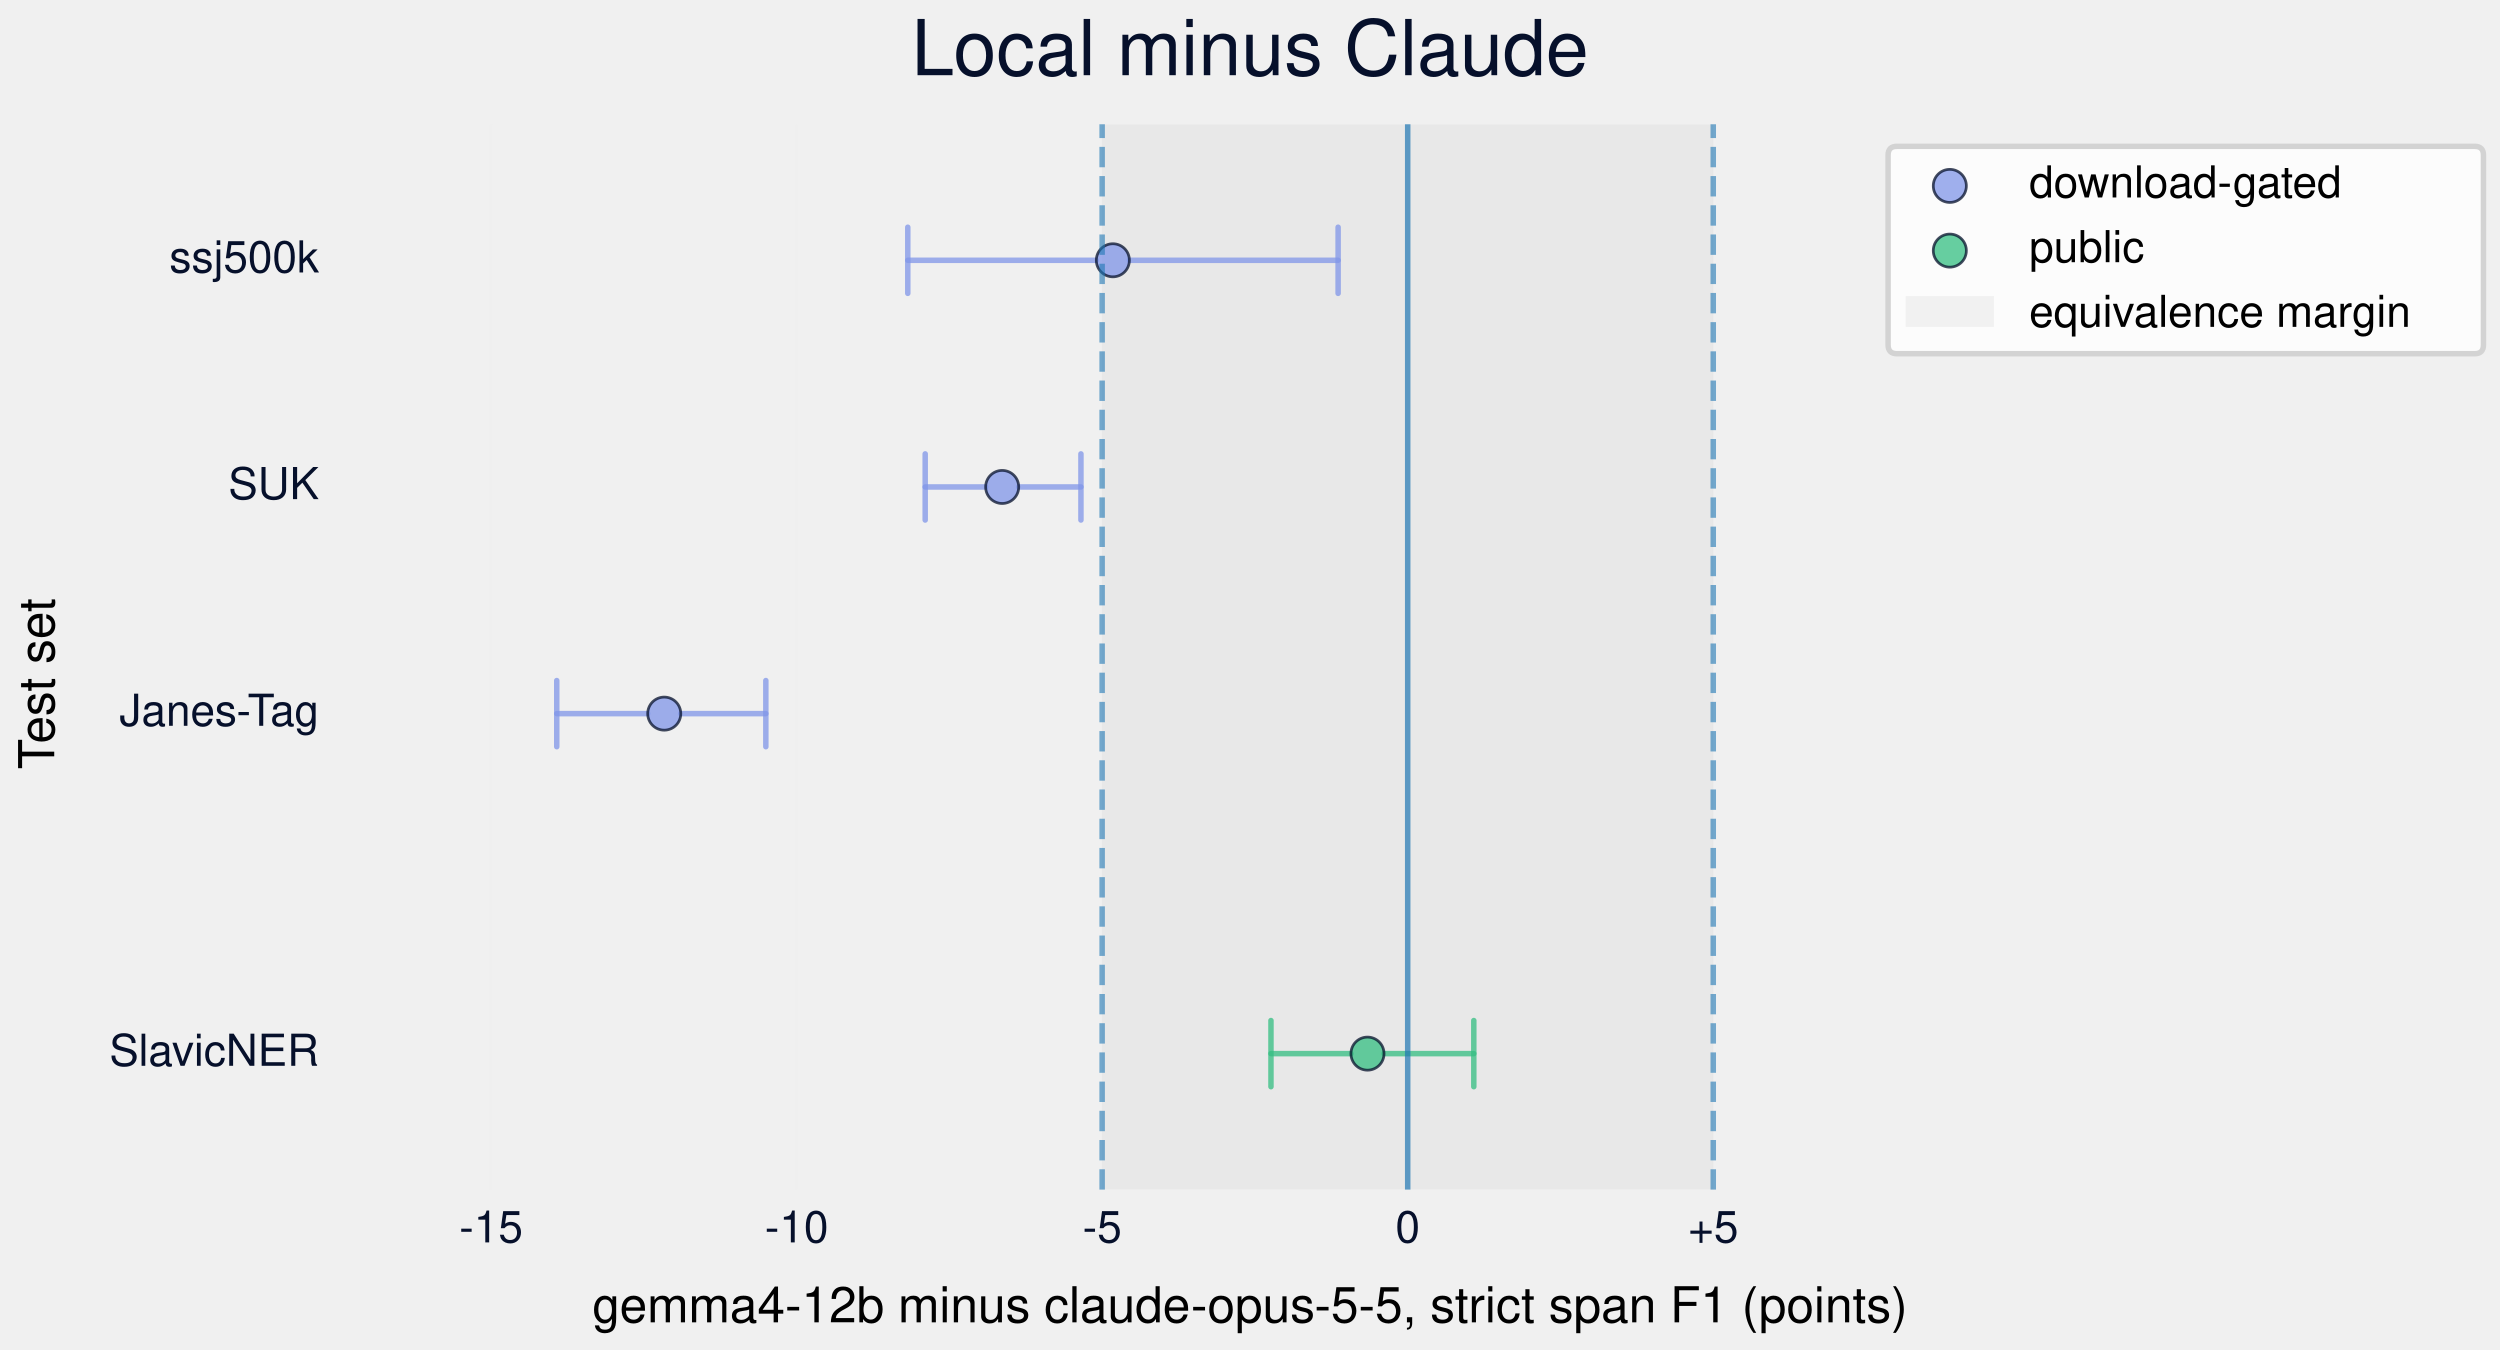
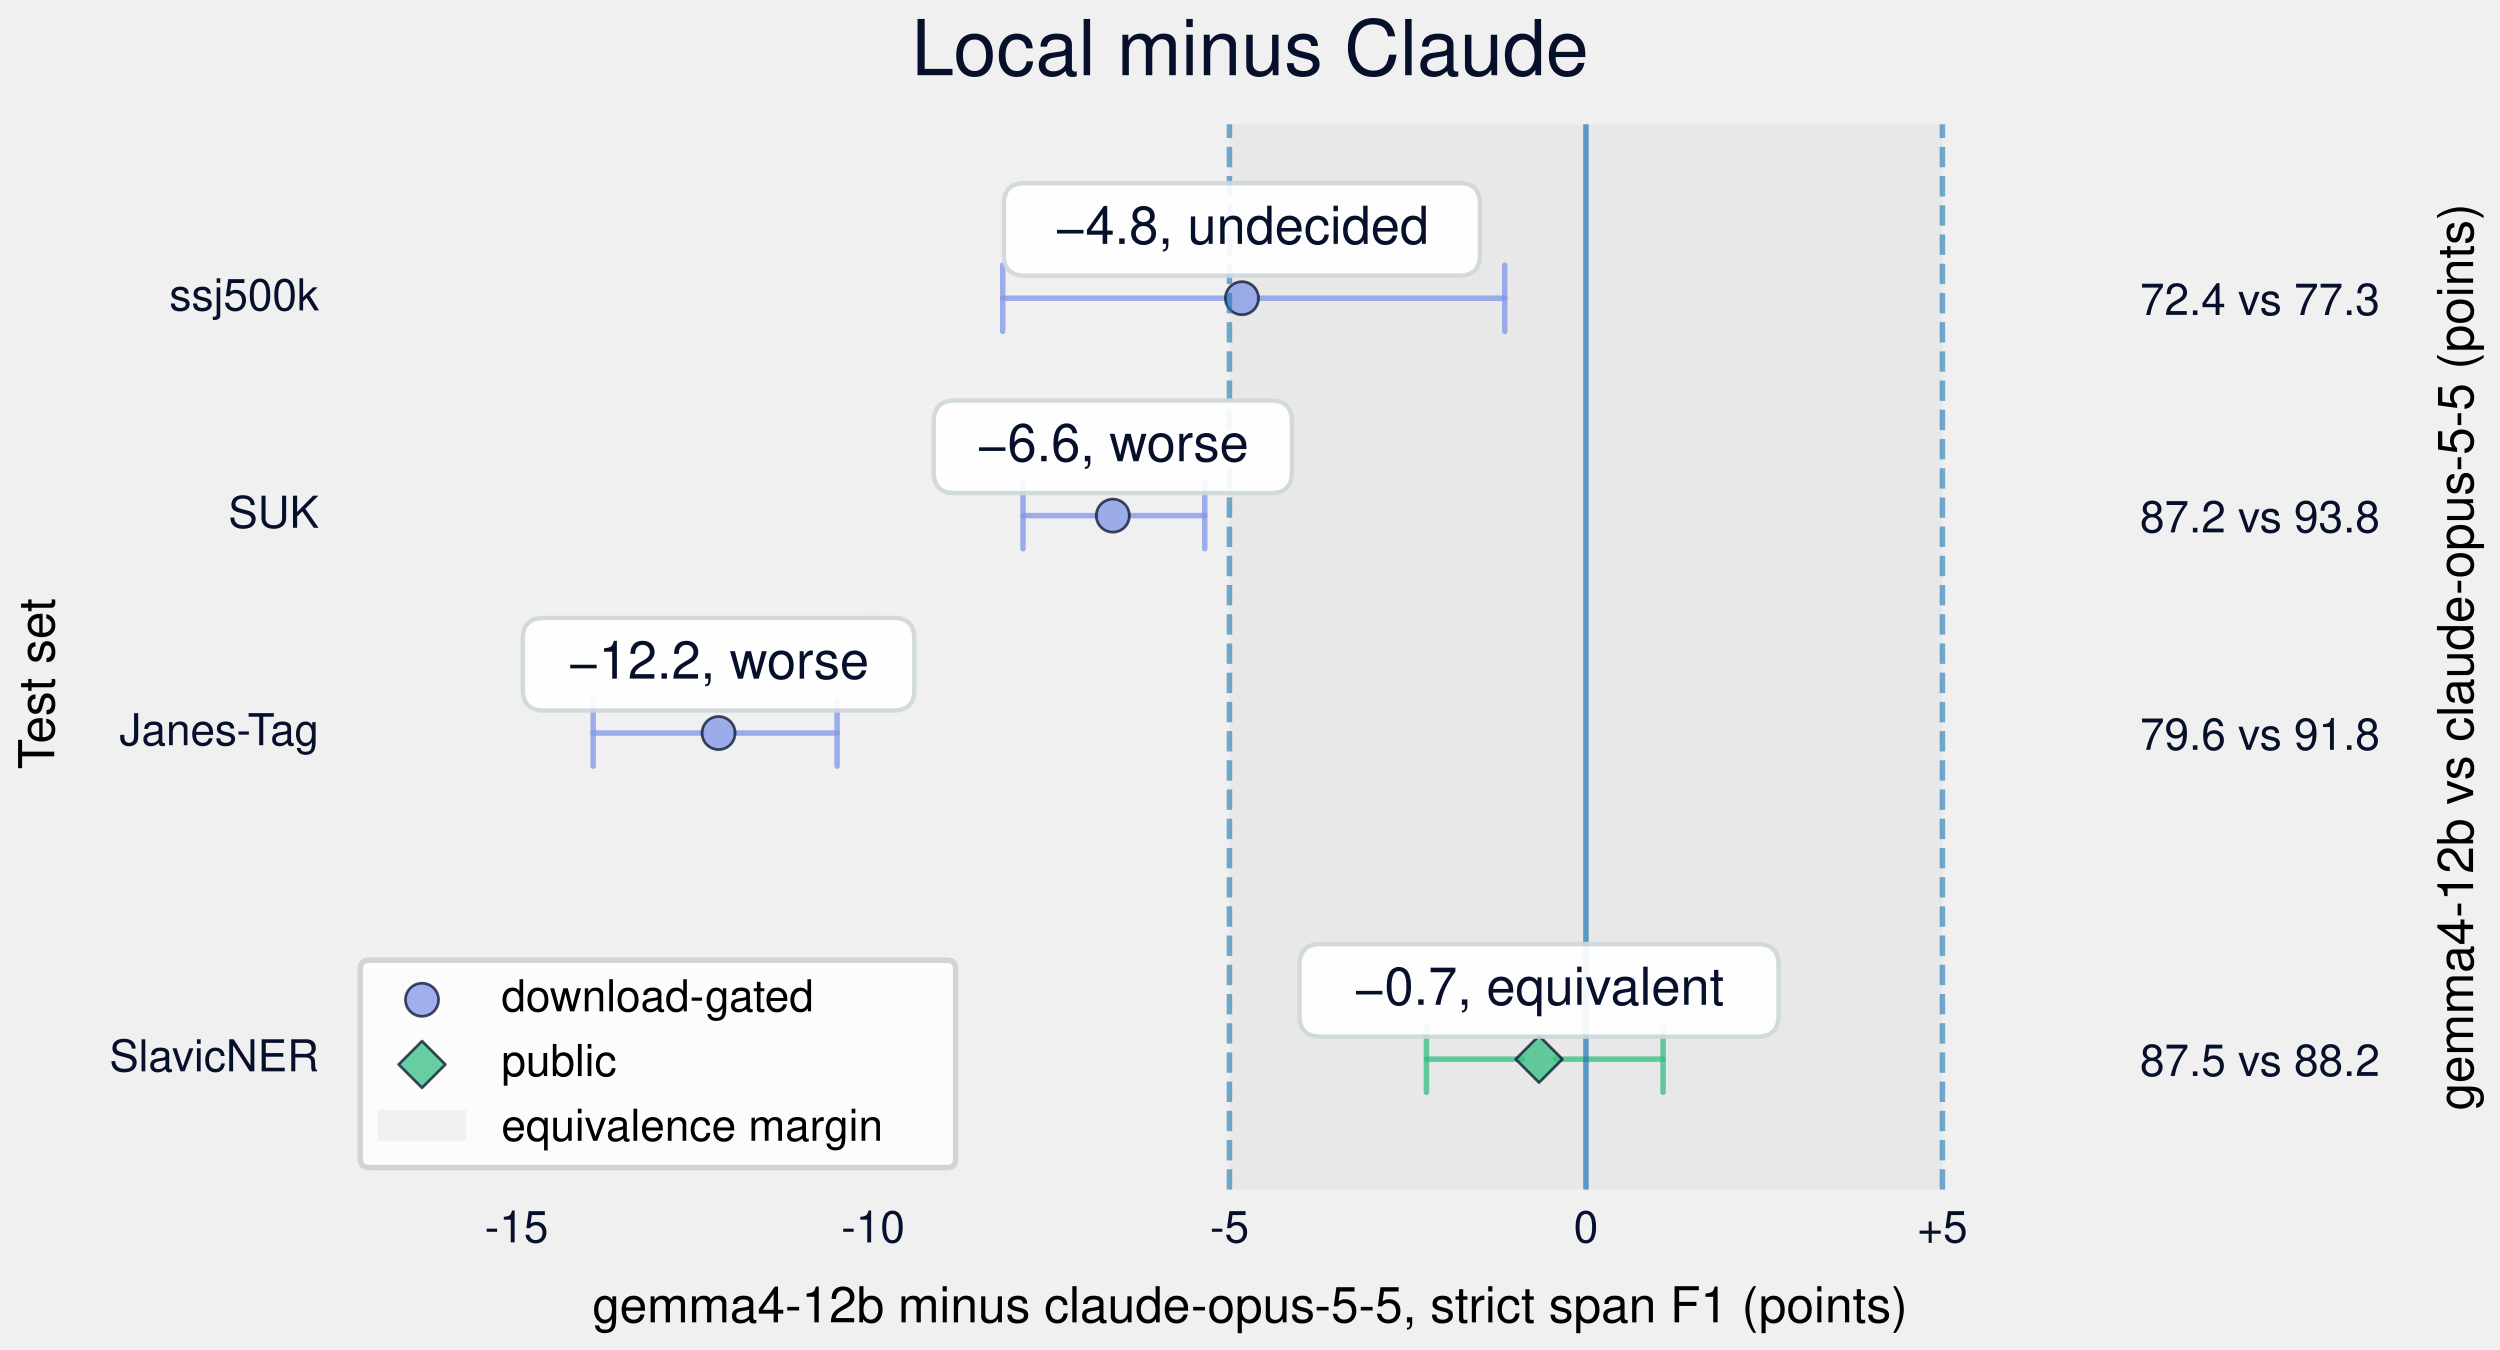
<svg xmlns="http://www.w3.org/2000/svg" xmlns:xlink="http://www.w3.org/1999/xlink" width="453.6pt" height="244.8pt" viewBox="0 0 453.6 244.8" version="1.1">
  <defs>
    <style type="text/css">*{stroke-linejoin: round; stroke-linecap: butt}</style>
  </defs>
  <g id="figure_1">
    <g id="patch_1">
      <path d="M 0 244.8  L 453.6 244.8  L 453.6 0  L 0 0  L 0 244.8  z " style="fill: none" />
    </g>
    <g id="axes_1">
      <g id="patch_2">
-         <path d="M 61.37 215.846  L 338.575 215.846  L 338.575 22.55  L 61.37 22.55  L 61.37 215.846  z " style="fill: none" />
+         <path d="M 61.37 215.846  L 384.777 215.846  L 384.777 22.55  L 61.37 22.55  L 61.37 215.846  z " style="fill: none" />
      </g>
      <g id="matplotlib.axis_1">
        <g id="xtick_1">
          <g id="line2d_1">
-             <path d="M 89.09 215.846  L 89.09 22.55  " clip-path="url(#pa0deb4ff8c)" style="fill: none; stroke: #efefef; stroke-width: 0.5; stroke-linecap: square" />
+             <path d="M 93.71 215.846  L 93.71 22.55  " clip-path="url(#pc0e6937245)" style="fill: none; stroke: #efefef; stroke-width: 0.5; stroke-linecap: square" />
          </g>
          <g id="line2d_2" />
          <g id="text_1">
-             <text style="font-size: 8px; font-family: 'Instrument Sans', 'Helvetica', 'Arial', sans-serif; text-anchor: middle; fill: #06102b" x="89.09" y="225.425" transform="rotate(-0 89.09028 225.4252)">-15</text>
+             <text style="font-size: 8px; font-family: 'Instrument Sans', 'Helvetica', 'Arial', sans-serif; text-anchor: middle; fill: #06102b" x="93.71" y="225.425" transform="rotate(-0 93.7105 225.4252)">-15</text>
          </g>
        </g>
        <g id="xtick_2">
          <g id="line2d_3">
-             <path d="M 144.531 215.846  L 144.531 22.55  " clip-path="url(#pa0deb4ff8c)" style="fill: none; stroke: #efefef; stroke-width: 0.5; stroke-linecap: square" />
+             <path d="M 158.392 215.846  L 158.392 22.55  " clip-path="url(#pc0e6937245)" style="fill: none; stroke: #efefef; stroke-width: 0.5; stroke-linecap: square" />
          </g>
          <g id="line2d_4" />
          <g id="text_2">
-             <text style="font-size: 8px; font-family: 'Instrument Sans', 'Helvetica', 'Arial', sans-serif; text-anchor: middle; fill: #06102b" x="144.531" y="225.425" transform="rotate(-0 144.5313 225.4252)">-10</text>
+             <text style="font-size: 8px; font-family: 'Instrument Sans', 'Helvetica', 'Arial', sans-serif; text-anchor: middle; fill: #06102b" x="158.392" y="225.425" transform="rotate(-0 158.3919 225.4252)">-10</text>
          </g>
        </g>
        <g id="xtick_3">
          <g id="line2d_5">
-             <path d="M 199.972 215.846  L 199.972 22.55  " clip-path="url(#pa0deb4ff8c)" style="fill: none; stroke: #efefef; stroke-width: 0.5; stroke-linecap: square" />
+             <path d="M 223.073 215.846  L 223.073 22.55  " clip-path="url(#pc0e6937245)" style="fill: none; stroke: #efefef; stroke-width: 0.5; stroke-linecap: square" />
          </g>
          <g id="line2d_6" />
          <g id="text_3">
-             <text style="font-size: 8px; font-family: 'Instrument Sans', 'Helvetica', 'Arial', sans-serif; text-anchor: middle; fill: #06102b" x="199.972" y="225.425" transform="rotate(-0 199.9723 225.4252)">-5</text>
+             <text style="font-size: 8px; font-family: 'Instrument Sans', 'Helvetica', 'Arial', sans-serif; text-anchor: middle; fill: #06102b" x="223.073" y="225.425" transform="rotate(-0 223.0734 225.4252)">-5</text>
          </g>
        </g>
        <g id="xtick_4">
          <g id="line2d_7">
-             <path d="M 255.413 215.846  L 255.413 22.55  " clip-path="url(#pa0deb4ff8c)" style="fill: none; stroke: #efefef; stroke-width: 0.5; stroke-linecap: square" />
+             <path d="M 287.755 215.846  L 287.755 22.55  " clip-path="url(#pc0e6937245)" style="fill: none; stroke: #efefef; stroke-width: 0.5; stroke-linecap: square" />
          </g>
          <g id="line2d_8" />
          <g id="text_4">
-             <text style="font-size: 8px; font-family: 'Instrument Sans', 'Helvetica', 'Arial', sans-serif; text-anchor: middle; fill: #06102b" x="255.413" y="225.425" transform="rotate(-0 255.4133 225.4252)">0</text>
+             <text style="font-size: 8px; font-family: 'Instrument Sans', 'Helvetica', 'Arial', sans-serif; text-anchor: middle; fill: #06102b" x="287.755" y="225.425" transform="rotate(-0 287.7548 225.4252)">0</text>
          </g>
        </g>
        <g id="xtick_5">
          <g id="line2d_9">
-             <path d="M 310.854 215.846  L 310.854 22.55  " clip-path="url(#pa0deb4ff8c)" style="fill: none; stroke: #efefef; stroke-width: 0.5; stroke-linecap: square" />
+             <path d="M 352.436 215.846  L 352.436 22.55  " clip-path="url(#pc0e6937245)" style="fill: none; stroke: #efefef; stroke-width: 0.5; stroke-linecap: square" />
          </g>
          <g id="line2d_10" />
          <g id="text_5">
-             <text style="font-size: 8px; font-family: 'Instrument Sans', 'Helvetica', 'Arial', sans-serif; text-anchor: middle; fill: #06102b" x="310.854" y="225.425" transform="rotate(-0 310.8543 225.4252)">+5</text>
+             <text style="font-size: 8px; font-family: 'Instrument Sans', 'Helvetica', 'Arial', sans-serif; text-anchor: middle; fill: #06102b" x="352.436" y="225.425" transform="rotate(-0 352.4362 225.4252)">+5</text>
          </g>
        </g>
      </g>
      <g id="matplotlib.axis_2">
        <g id="ytick_1">
          <g id="line2d_11" />
          <g id="text_6">
-             <text style="font-size: 8px; font-family: 'Instrument Sans', 'Helvetica', 'Arial', sans-serif; text-anchor: end; fill: #06102b" x="57.87" y="49.434" transform="rotate(-0 57.86978 49.43373)">ssj500k</text>
+             <text style="font-size: 8px; font-family: 'Instrument Sans', 'Helvetica', 'Arial', sans-serif; text-anchor: end; fill: #06102b" x="57.87" y="56.316" transform="rotate(-0 57.86978 56.31619)">ssj500k</text>
          </g>
        </g>
        <g id="ytick_2">
          <g id="line2d_12" />
          <g id="text_7">
-             <text style="font-size: 8px; font-family: 'Instrument Sans', 'Helvetica', 'Arial', sans-serif; text-anchor: end; fill: #06102b" x="57.87" y="90.561" transform="rotate(-0 57.86978 90.56061)">SUK</text>
+             <text style="font-size: 8px; font-family: 'Instrument Sans', 'Helvetica', 'Arial', sans-serif; text-anchor: end; fill: #06102b" x="57.87" y="95.764" transform="rotate(-0 57.86978 95.76443)">SUK</text>
          </g>
        </g>
        <g id="ytick_3">
          <g id="line2d_13" />
          <g id="text_8">
-             <text style="font-size: 8px; font-family: 'Instrument Sans', 'Helvetica', 'Arial', sans-serif; text-anchor: end; fill: #06102b" x="57.87" y="131.688" transform="rotate(-0 57.86978 131.6875)">Janes-Tag</text>
+             <text style="font-size: 8px; font-family: 'Instrument Sans', 'Helvetica', 'Arial', sans-serif; text-anchor: end; fill: #06102b" x="57.87" y="135.213" transform="rotate(-0 57.86978 135.2127)">Janes-Tag</text>
          </g>
        </g>
        <g id="ytick_4">
          <g id="line2d_14" />
          <g id="text_9">
-             <text style="font-size: 8px; font-family: 'Instrument Sans', 'Helvetica', 'Arial', sans-serif; text-anchor: end; fill: #06102b" x="57.87" y="193.378" transform="rotate(-0 57.86978 193.3778)">SlavicNER</text>
+             <text style="font-size: 8px; font-family: 'Instrument Sans', 'Helvetica', 'Arial', sans-serif; text-anchor: end; fill: #06102b" x="57.87" y="194.385" transform="rotate(-0 57.86978 194.385)">SlavicNER</text>
          </g>
        </g>
      </g>
      <g id="patch_3">
-         <path d="M 199.972 215.846  L 310.854 215.846  L 310.854 22.55  L 199.972 22.55  z " clip-path="url(#pa0deb4ff8c)" style="fill: #cfcfcf; opacity: 0.25" />
+         <path d="M 223.073 215.846  L 352.436 215.846  L 352.436 22.55  L 223.073 22.55  z " clip-path="url(#pc0e6937245)" style="fill: #cfcfcf; opacity: 0.25" />
      </g>
      <g id="patch_4">
-         <path d="M 198.915 47.226  Q 181.811 47.226 164.708 47.226  " clip-path="url(#pa0deb4ff8c)" style="fill: none; opacity: 0.75; stroke: #8096e8; stroke-linecap: round" />
-         <path d="M 164.708 41.226  L 164.708 41.226  L 164.708 53.226  L 164.708 53.226  " clip-path="url(#pa0deb4ff8c)" style="fill: none; opacity: 0.75; stroke: #8096e8; stroke-linecap: round" />
+         <path d="M 222.341 54.109  Q 202.136 54.109 181.931 54.109  " clip-path="url(#pc0e6937245)" style="fill: none; opacity: 0.75; stroke: #8096e8; stroke-linecap: round" />
+         <path d="M 181.931 48.109  L 181.931 48.109  L 181.931 60.109  L 181.931 60.109  " clip-path="url(#pc0e6937245)" style="fill: none; opacity: 0.75; stroke: #8096e8; stroke-linecap: round" />
      </g>
      <g id="patch_5">
-         <path d="M 204.916 47.226  Q 223.851 47.226 242.787 47.226  " clip-path="url(#pa0deb4ff8c)" style="fill: none; opacity: 0.75; stroke: #8096e8; stroke-linecap: round" />
-         <path d="M 242.787 53.226  L 242.787 53.226  L 242.787 41.226  L 242.787 41.226  " clip-path="url(#pa0deb4ff8c)" style="fill: none; opacity: 0.75; stroke: #8096e8; stroke-linecap: round" />
+         <path d="M 228.343 54.109  Q 250.684 54.109 273.024 54.109  " clip-path="url(#pc0e6937245)" style="fill: none; opacity: 0.75; stroke: #8096e8; stroke-linecap: round" />
+         <path d="M 273.024 60.109  L 273.024 60.109  L 273.024 48.109  L 273.024 48.109  " clip-path="url(#pc0e6937245)" style="fill: none; opacity: 0.75; stroke: #8096e8; stroke-linecap: round" />
      </g>
      <g id="patch_6">
-         <path d="M 178.837 88.353  Q 173.352 88.353 167.867 88.353  " clip-path="url(#pa0deb4ff8c)" style="fill: none; opacity: 0.75; stroke: #8096e8; stroke-linecap: round" />
-         <path d="M 167.867 82.353  L 167.867 82.353  L 167.867 94.353  L 167.867 94.353  " clip-path="url(#pa0deb4ff8c)" style="fill: none; opacity: 0.75; stroke: #8096e8; stroke-linecap: round" />
+         <path d="M 198.909 93.557  Q 192.263 93.557 185.617 93.557  " clip-path="url(#pc0e6937245)" style="fill: none; opacity: 0.75; stroke: #8096e8; stroke-linecap: round" />
+         <path d="M 185.617 87.557  L 185.617 87.557  L 185.617 99.557  L 185.617 99.557  " clip-path="url(#pc0e6937245)" style="fill: none; opacity: 0.75; stroke: #8096e8; stroke-linecap: round" />
      </g>
      <g id="patch_7">
-         <path d="M 184.832 88.353  Q 190.479 88.353 196.126 88.353  " clip-path="url(#pa0deb4ff8c)" style="fill: none; opacity: 0.75; stroke: #8096e8; stroke-linecap: round" />
-         <path d="M 196.126 94.353  L 196.126 94.353  L 196.126 82.353  L 196.126 82.353  " clip-path="url(#pa0deb4ff8c)" style="fill: none; opacity: 0.75; stroke: #8096e8; stroke-linecap: round" />
+         <path d="M 204.913 93.557  Q 211.749 93.557 218.586 93.557  " clip-path="url(#pc0e6937245)" style="fill: none; opacity: 0.75; stroke: #8096e8; stroke-linecap: round" />
+         <path d="M 218.586 99.557  L 218.586 99.557  L 218.586 87.557  L 218.586 87.557  " clip-path="url(#pc0e6937245)" style="fill: none; opacity: 0.75; stroke: #8096e8; stroke-linecap: round" />
      </g>
      <g id="patch_8">
-         <path d="M 117.516 129.48  Q 109.266 129.48 101.016 129.48  " clip-path="url(#pa0deb4ff8c)" style="fill: none; opacity: 0.75; stroke: #8096e8; stroke-linecap: round" />
-         <path d="M 101.016 123.48  L 101.016 123.48  L 101.016 135.48  L 101.016 135.48  " clip-path="url(#pa0deb4ff8c)" style="fill: none; opacity: 0.75; stroke: #8096e8; stroke-linecap: round" />
+         <path d="M 127.377 133.005  Q 117.5 133.005 107.624 133.005  " clip-path="url(#pc0e6937245)" style="fill: none; opacity: 0.75; stroke: #8096e8; stroke-linecap: round" />
+         <path d="M 107.624 127.005  L 107.624 127.005  L 107.624 139.005  L 107.624 139.005  " clip-path="url(#pc0e6937245)" style="fill: none; opacity: 0.75; stroke: #8096e8; stroke-linecap: round" />
      </g>
      <g id="patch_9">
-         <path d="M 123.522 129.48  Q 131.238 129.48 138.954 129.48  " clip-path="url(#pa0deb4ff8c)" style="fill: none; opacity: 0.75; stroke: #8096e8; stroke-linecap: round" />
-         <path d="M 138.954 135.48  L 138.954 135.48  L 138.954 123.48  L 138.954 123.48  " clip-path="url(#pa0deb4ff8c)" style="fill: none; opacity: 0.75; stroke: #8096e8; stroke-linecap: round" />
+         <path d="M 133.38 133.005  Q 142.633 133.005 151.885 133.005  " clip-path="url(#pc0e6937245)" style="fill: none; opacity: 0.75; stroke: #8096e8; stroke-linecap: round" />
+         <path d="M 151.885 139.005  L 151.885 139.005  L 151.885 127.005  L 151.885 127.005  " clip-path="url(#pc0e6937245)" style="fill: none; opacity: 0.75; stroke: #8096e8; stroke-linecap: round" />
      </g>
      <g id="patch_10">
-         <path d="M 245.12 191.17  Q 237.861 191.17 230.603 191.17  " clip-path="url(#pa0deb4ff8c)" style="fill: none; opacity: 0.75; stroke: #34be82; stroke-linecap: round" />
-         <path d="M 230.603 185.17  L 230.603 185.17  L 230.603 197.17  L 230.603 197.17  " clip-path="url(#pa0deb4ff8c)" style="fill: none; opacity: 0.75; stroke: #34be82; stroke-linecap: round" />
+         <path d="M 276.244 192.178  Q 267.527 192.178 258.809 192.178  " clip-path="url(#pc0e6937245)" style="fill: none; opacity: 0.75; stroke: #34be82; stroke-linecap: round" />
+         <path d="M 258.809 186.178  L 258.809 186.178  L 258.809 198.178  L 258.809 198.178  " clip-path="url(#pc0e6937245)" style="fill: none; opacity: 0.75; stroke: #34be82; stroke-linecap: round" />
      </g>
      <g id="patch_11">
-         <path d="M 251.117 191.17  Q 259.262 191.17 267.407 191.17  " clip-path="url(#pa0deb4ff8c)" style="fill: none; opacity: 0.75; stroke: #34be82; stroke-linecap: round" />
-         <path d="M 267.407 197.17  L 267.407 197.17  L 267.407 185.17  L 267.407 185.17  " clip-path="url(#pa0deb4ff8c)" style="fill: none; opacity: 0.75; stroke: #34be82; stroke-linecap: round" />
+         <path d="M 282.245 192.178  Q 291.996 192.178 301.748 192.178  " clip-path="url(#pc0e6937245)" style="fill: none; opacity: 0.75; stroke: #34be82; stroke-linecap: round" />
+         <path d="M 301.748 198.178  L 301.748 198.178  L 301.748 186.178  L 301.748 186.178  " clip-path="url(#pc0e6937245)" style="fill: none; opacity: 0.75; stroke: #34be82; stroke-linecap: round" />
      </g>
      <g id="PathCollection_1">
        <defs>
          <path id="mfeded233cc" d="M 0 3  C 0.796 3 1.559 2.684 2.121 2.121  C 2.684 1.559 3 0.796 3 0  C 3 -0.796 2.684 -1.559 2.121 -2.121  C 1.559 -2.684 0.796 -3 0 -3  C -0.796 -3 -1.559 -2.684 -2.121 -2.121  C -2.684 -1.559 -3 -0.796 -3 0  C -3 0.796 -2.684 1.559 -2.121 2.121  C -1.559 2.684 -0.796 3 0 3  z " style="stroke: #06102b; stroke-opacity: 0.75; stroke-width: 0.5" />
        </defs>
-         <g clip-path="url(#pa0deb4ff8c)">
-           <use xlink:href="#mfeded233cc" x="201.917" y="47.226" style="fill: #8096e8; fill-opacity: 0.75; stroke: #06102b; stroke-opacity: 0.75; stroke-width: 0.5" />
-           <use xlink:href="#mfeded233cc" x="181.835" y="88.353" style="fill: #8096e8; fill-opacity: 0.75; stroke: #06102b; stroke-opacity: 0.75; stroke-width: 0.5" />
-           <use xlink:href="#mfeded233cc" x="120.521" y="129.48" style="fill: #8096e8; fill-opacity: 0.75; stroke: #06102b; stroke-opacity: 0.75; stroke-width: 0.5" />
+         <g clip-path="url(#pc0e6937245)">
+           <use xlink:href="#mfeded233cc" x="225.343" y="54.109" style="fill: #8096e8; fill-opacity: 0.75; stroke: #06102b; stroke-opacity: 0.75; stroke-width: 0.5" />
+           <use xlink:href="#mfeded233cc" x="201.913" y="93.557" style="fill: #8096e8; fill-opacity: 0.75; stroke: #06102b; stroke-opacity: 0.75; stroke-width: 0.5" />
+           <use xlink:href="#mfeded233cc" x="130.379" y="133.005" style="fill: #8096e8; fill-opacity: 0.75; stroke: #06102b; stroke-opacity: 0.75; stroke-width: 0.5" />
        </g>
      </g>
      <g id="PathCollection_2">
        <defs>
-           <path id="m868befa933" d="M 0 3  C 0.796 3 1.559 2.684 2.121 2.121  C 2.684 1.559 3 0.796 3 0  C 3 -0.796 2.684 -1.559 2.121 -2.121  C 1.559 -2.684 0.796 -3 0 -3  C -0.796 -3 -1.559 -2.684 -2.121 -2.121  C -2.684 -1.559 -3 -0.796 -3 0  C -3 0.796 -2.684 1.559 -2.121 2.121  C -1.559 2.684 -0.796 3 0 3  z " style="stroke: #06102b; stroke-opacity: 0.75; stroke-width: 0.5" />
+           <path id="mbc0499ca08" d="M -0 4.243  L 4.243 0  L 0 -4.243  L -4.243 -0  z " style="stroke: #06102b; stroke-opacity: 0.75; stroke-width: 0.5" />
        </defs>
-         <g clip-path="url(#pa0deb4ff8c)">
-           <use xlink:href="#m868befa933" x="248.117" y="191.17" style="fill: #34be82; fill-opacity: 0.75; stroke: #06102b; stroke-opacity: 0.75; stroke-width: 0.5" />
+         <g clip-path="url(#pc0e6937245)">
+           <use xlink:href="#mbc0499ca08" x="279.242" y="192.178" style="fill: #34be82; fill-opacity: 0.75; stroke: #06102b; stroke-opacity: 0.75; stroke-width: 0.5" />
        </g>
      </g>
      <g id="LineCollection_1">
-         <path d="M 255.413 215.846  L 255.413 22.55  " clip-path="url(#pa0deb4ff8c)" style="fill: none; stroke: #1f77b4; stroke-opacity: 0.7" />
+         <path d="M 287.755 215.846  L 287.755 22.55  " clip-path="url(#pc0e6937245)" style="fill: none; stroke: #1f77b4; stroke-opacity: 0.7" />
      </g>
      <g id="LineCollection_2">
-         <path d="M 199.972 215.846  L 199.972 22.55  " clip-path="url(#pa0deb4ff8c)" style="fill: none; stroke-dasharray: 3.7,1.6; stroke-dashoffset: 0; stroke: #1f77b4; stroke-opacity: 0.6" />
+         <path d="M 223.073 215.846  L 223.073 22.55  " clip-path="url(#pc0e6937245)" style="fill: none; stroke-dasharray: 3.7,1.6; stroke-dashoffset: 0; stroke: #1f77b4; stroke-opacity: 0.6" />
      </g>
      <g id="LineCollection_3">
-         <path d="M 310.854 215.846  L 310.854 22.55  " clip-path="url(#pa0deb4ff8c)" style="fill: none; stroke-dasharray: 3.7,1.6; stroke-dashoffset: 0; stroke: #1f77b4; stroke-opacity: 0.6" />
+         <path d="M 352.436 215.846  L 352.436 22.55  " clip-path="url(#pc0e6937245)" style="fill: none; stroke-dasharray: 3.7,1.6; stroke-dashoffset: 0; stroke: #1f77b4; stroke-opacity: 0.6" />
+       </g>
+       <g id="text_10">
+         <g id="patch_12">
+           <path d="M 185.945 50.019  L 264.74 50.019  Q 268.54 50.019 268.54 46.219  L 268.54 37.025  Q 268.54 33.225 264.74 33.225  L 185.945 33.225  Q 182.145 33.225 182.145 37.025  L 182.145 46.219  Q 182.145 50.019 185.945 50.019  z " style="fill: #ffffff; opacity: 0.92; stroke: #cfd8dc; stroke-width: 0.8; stroke-linejoin: miter" />
+         </g>
+         <text style="font-size: 9.5px; font-family: 'Instrument Sans', 'Helvetica', 'Arial', sans-serif; text-anchor: middle; fill: #06102b" x="225.343" y="44.243" transform="rotate(-0 225.3427 44.24334)">−4.8, undecided</text>
+       </g>
+       <g id="text_11">
+         <g id="patch_13">
+           <path d="M 173.218 89.467  L 230.607 89.467  Q 234.407 89.467 234.407 85.667  L 234.407 76.473  Q 234.407 72.673 230.607 72.673  L 173.218 72.673  Q 169.418 72.673 169.418 76.473  L 169.418 85.667  Q 169.418 89.467 173.218 89.467  z " style="fill: #ffffff; opacity: 0.92; stroke: #cfd8dc; stroke-width: 0.8; stroke-linejoin: miter" />
+         </g>
+         <text style="font-size: 9.5px; font-family: 'Instrument Sans', 'Helvetica', 'Arial', sans-serif; text-anchor: middle; fill: #06102b" x="201.913" y="83.692" transform="rotate(-0 201.9127 83.69158)">−6.6, worse</text>
+       </g>
+       <g id="text_12">
+         <g id="patch_14">
+           <path d="M 98.663 128.916  L 162.096 128.916  Q 165.896 128.916 165.896 125.116  L 165.896 115.921  Q 165.896 112.121 162.096 112.121  L 98.663 112.121  Q 94.863 112.121 94.863 115.921  L 94.863 125.116  Q 94.863 128.916 98.663 128.916  z " style="fill: #ffffff; opacity: 0.92; stroke: #cfd8dc; stroke-width: 0.8; stroke-linejoin: miter" />
+         </g>
+         <text style="font-size: 9.5px; font-family: 'Instrument Sans', 'Helvetica', 'Arial', sans-serif; text-anchor: middle; fill: #06102b" x="130.379" y="123.14" transform="rotate(-0 130.3795 123.1398)">−12.2, worse</text>
+       </g>
+       <g id="text_13">
+         <g id="patch_15">
+           <path d="M 239.584 188.088  L 318.901 188.088  Q 322.701 188.088 322.701 184.288  L 322.701 175.094  Q 322.701 171.294 318.901 171.294  L 239.584 171.294  Q 235.784 171.294 235.784 175.094  L 235.784 184.288  Q 235.784 188.088 239.584 188.088  z " style="fill: #ffffff; opacity: 0.92; stroke: #cfd8dc; stroke-width: 0.8; stroke-linejoin: miter" />
+         </g>
+         <text style="font-size: 9.5px; font-family: 'Instrument Sans', 'Helvetica', 'Arial', sans-serif; text-anchor: middle; fill: #06102b" x="279.242" y="182.312" transform="rotate(-0 279.2424 182.3122)">−0.7, equivalent</text>
      </g>
      <g id="legend_1">
-         <g id="patch_12">
-           <path d="M 344.175 64.178  L 449 64.178  Q 450.6 64.178 450.6 62.578  L 450.6 28.15  Q 450.6 26.55 449 26.55  L 344.175 26.55  Q 342.575 26.55 342.575 28.15  L 342.575 62.578  Q 342.575 64.178 344.175 64.178  z " style="fill: #ffffff; opacity: 0.8; stroke: #cccccc; stroke-linejoin: miter" />
+         <g id="patch_16">
+           <path d="M 66.97 211.846  L 171.795 211.846  Q 173.395 211.846 173.395 210.246  L 173.395 175.819  Q 173.395 174.219 171.795 174.219  L 66.97 174.219  Q 65.37 174.219 65.37 175.819  L 65.37 210.246  Q 65.37 211.846 66.97 211.846  z " style="fill: #ffffff; opacity: 0.8; stroke: #cccccc; stroke-linejoin: miter" />
        </g>
        <g id="PathCollection_3">
          <g>
-             <use xlink:href="#mfeded233cc" x="353.775" y="33.729" style="fill: #8096e8; fill-opacity: 0.75; stroke: #06102b; stroke-opacity: 0.75; stroke-width: 0.5" />
-           </g>
-         </g>
-         <g id="text_10">
-           <text style="font-size: 8px; font-family: 'Instrument Sans', 'Helvetica', 'Arial', sans-serif; text-anchor: start" x="368.175" y="35.829" transform="rotate(-0 368.1748 35.82885)">download-gated</text>
+             <use xlink:href="#mfeded233cc" x="76.57" y="181.398" style="fill: #8096e8; fill-opacity: 0.75; stroke: #06102b; stroke-opacity: 0.75; stroke-width: 0.5" />
+           </g>
+         </g>
+         <g id="text_14">
+           <text style="font-size: 8px; font-family: 'Instrument Sans', 'Helvetica', 'Arial', sans-serif; text-anchor: start" x="90.97" y="183.498" transform="rotate(-0 90.96978 183.4977)">download-gated</text>
        </g>
        <g id="PathCollection_4">
          <g>
-             <use xlink:href="#m868befa933" x="353.775" y="45.471" style="fill: #34be82; fill-opacity: 0.75; stroke: #06102b; stroke-opacity: 0.75; stroke-width: 0.5" />
-           </g>
-         </g>
-         <g id="text_11">
-           <text style="font-size: 8px; font-family: 'Instrument Sans', 'Helvetica', 'Arial', sans-serif; text-anchor: start" x="368.175" y="47.571" transform="rotate(-0 368.1748 47.57135)">public</text>
-         </g>
-         <g id="patch_13">
-           <path d="M 345.775 59.314  L 361.775 59.314  L 361.775 53.714  L 345.775 53.714  z " style="fill: #cfcfcf; opacity: 0.25" />
-         </g>
-         <g id="text_12">
-           <text style="font-size: 8px; font-family: 'Instrument Sans', 'Helvetica', 'Arial', sans-serif; text-anchor: start" x="368.175" y="59.314" transform="rotate(-0 368.1748 59.31385)">equivalence margin</text>
-         </g>
-       </g>
-     </g>
-     <g id="text_13">
+             <use xlink:href="#mbc0499ca08" x="76.57" y="193.14" style="fill: #34be82; fill-opacity: 0.75; stroke: #06102b; stroke-opacity: 0.75; stroke-width: 0.5" />
+           </g>
+         </g>
+         <g id="text_15">
+           <text style="font-size: 8px; font-family: 'Instrument Sans', 'Helvetica', 'Arial', sans-serif; text-anchor: start" x="90.97" y="195.24" transform="rotate(-0 90.96978 195.2402)">public</text>
+         </g>
+         <g id="patch_17">
+           <path d="M 68.57 206.983  L 84.57 206.983  L 84.57 201.383  L 68.57 201.383  z " style="fill: #cfcfcf; opacity: 0.25" />
+         </g>
+         <g id="text_16">
+           <text style="font-size: 8px; font-family: 'Instrument Sans', 'Helvetica', 'Arial', sans-serif; text-anchor: start" x="90.97" y="206.983" transform="rotate(-0 90.96978 206.9827)">equivalence margin</text>
+         </g>
+       </g>
+     </g>
+     <g id="axes_2">
+       <g id="matplotlib.axis_3">
+         <g id="ytick_5">
+           <g id="line2d_15" />
+           <g id="text_17">
+             <text style="font-size: 8px; font-family: 'Instrument Sans', 'Helvetica', 'Arial', sans-serif; text-anchor: start; fill: #06102b" x="388.277" y="57.148" transform="rotate(-0 388.2769 57.14806)">72.4 vs 77.3</text>
+           </g>
+         </g>
+         <g id="ytick_6">
+           <g id="line2d_16" />
+           <g id="text_18">
+             <text style="font-size: 8px; font-family: 'Instrument Sans', 'Helvetica', 'Arial', sans-serif; text-anchor: start; fill: #06102b" x="388.277" y="96.596" transform="rotate(-0 388.2769 96.5963)">87.2 vs 93.8</text>
+           </g>
+         </g>
+         <g id="ytick_7">
+           <g id="line2d_17" />
+           <g id="text_19">
+             <text style="font-size: 8px; font-family: 'Instrument Sans', 'Helvetica', 'Arial', sans-serif; text-anchor: start; fill: #06102b" x="388.277" y="136.045" transform="rotate(-0 388.2769 136.0445)">79.6 vs 91.8</text>
+           </g>
+         </g>
+         <g id="ytick_8">
+           <g id="line2d_18" />
+           <g id="text_20">
+             <text style="font-size: 8px; font-family: 'Instrument Sans', 'Helvetica', 'Arial', sans-serif; text-anchor: start; fill: #06102b" x="388.277" y="195.217" transform="rotate(-0 388.2769 195.2169)">87.5 vs 88.2</text>
+           </g>
+         </g>
+         <g id="text_21">
+           <text style="font-size: 9px; font-family: 'Instrument Sans', 'Helvetica', 'Arial', sans-serif; text-anchor: middle" x="448.728" y="119.198" transform="rotate(-90 448.728 119.1983)">gemma4-12b vs claude-opus-5-5 (points)</text>
+         </g>
+       </g>
+     </g>
+     <g id="text_22">
      <text style="font-size: 14px; font-family: 'Instrument Sans', 'Helvetica', 'Arial', sans-serif; text-anchor: middle; fill: #06102b" x="226.8" y="13.638" transform="rotate(-0 226.8 13.63805)">Local minus Claude</text>
    </g>
-     <g id="text_14">
+     <g id="text_23">
      <text style="font-size: 9px; font-family: 'Instrument Sans', 'Helvetica', 'Arial', sans-serif; text-anchor: middle" x="226.8" y="239.928" transform="rotate(-0 226.8 239.928)">gemma4-12b minus claude-opus-5-5, strict span F1 (points)</text>
    </g>
-     <g id="text_15">
+     <g id="text_24">
      <text style="font-size: 9px; font-family: 'Instrument Sans', 'Helvetica', 'Arial', sans-serif" transform="translate(9.838834 139.5682) rotate(-90)">Test set</text>
    </g>
  </g>
  <defs>
-     <clipPath id="pa0deb4ff8c">
-       <rect x="61.37" y="22.55" width="277.205" height="193.296" />
+     <clipPath id="pc0e6937245">
+       <rect x="61.37" y="22.55" width="323.407" height="193.296" />
    </clipPath>
  </defs>
</svg>
